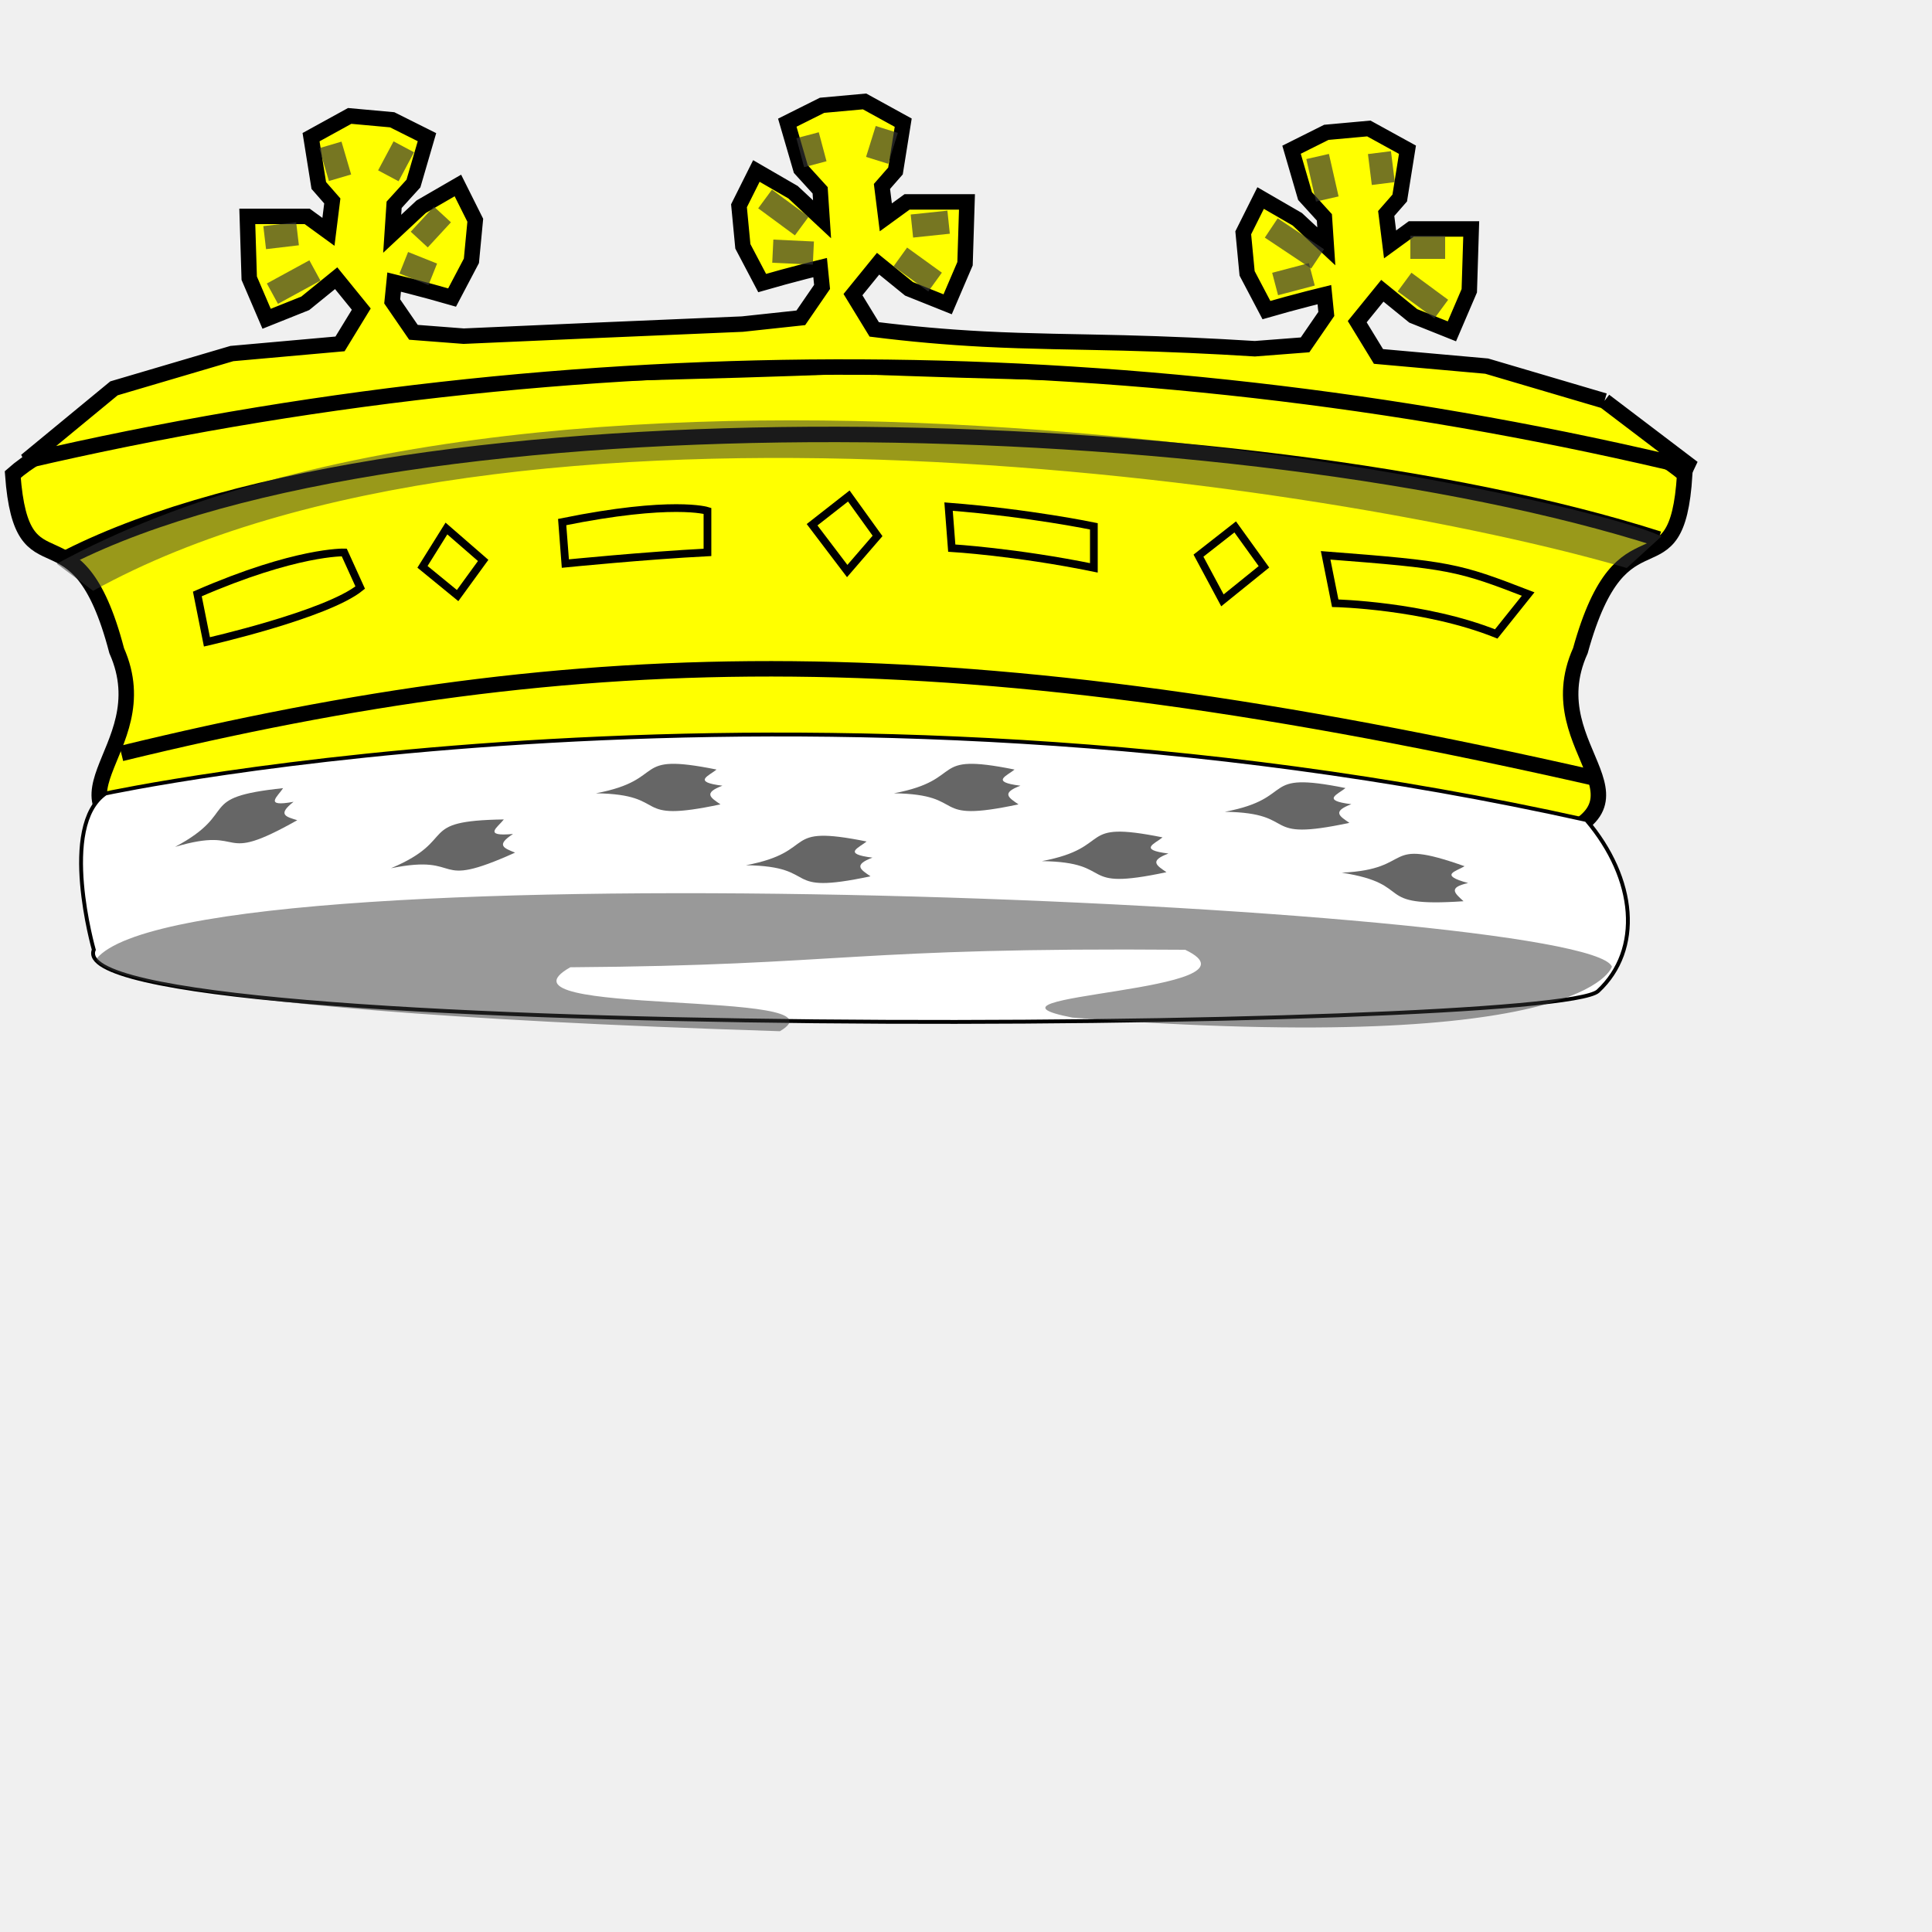
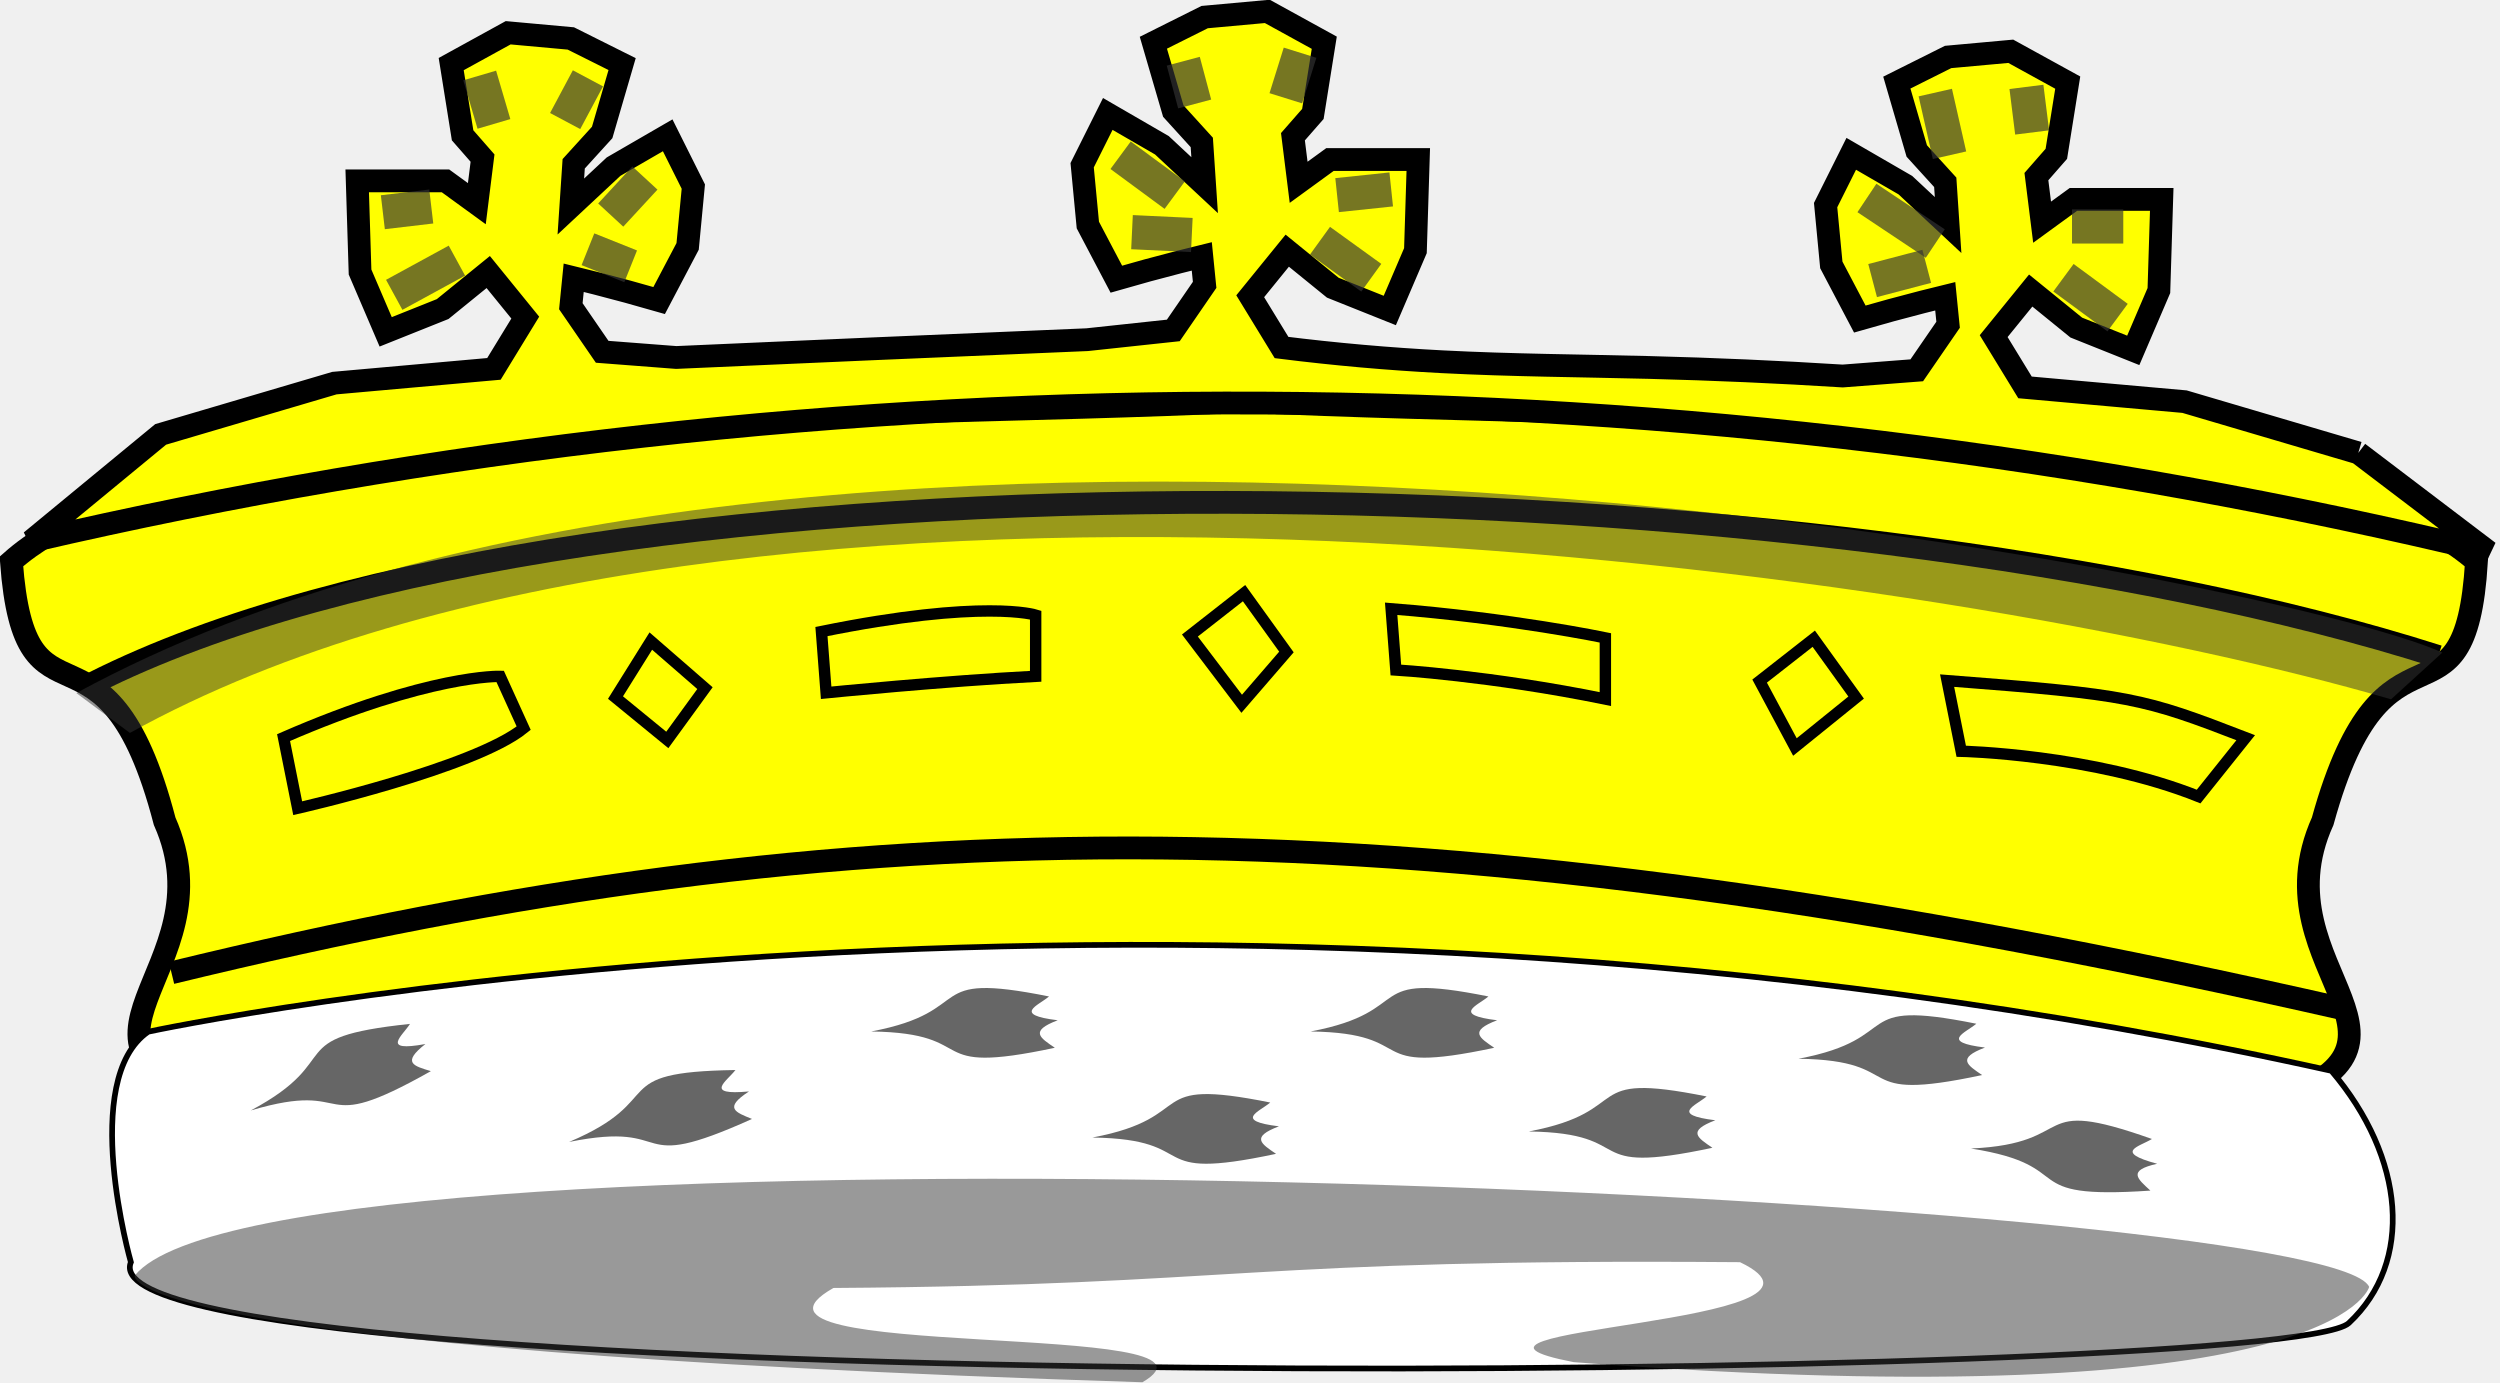
- <svg xmlns="http://www.w3.org/2000/svg" width="500" height="500" id="svg2" version="1.0">
+ <svg xmlns="http://www.w3.org/2000/svg" width="438.825" height="242.628" id="svg2" version="1.0">
  <defs id="defs4">
    </defs>
-   <g id="layer1">
+   <g id="layer1" transform="translate(-1.3,-24.25)">
    <g id="body">
      <path d="M 43.1,219 C 5.7,208 42,195 30.2,168.4 19.8,128.6 5.7,155.6 3.3,122.8 35,94.68 148,98.18 220,94.69 c 71,3.49 184,0 216,28.11 -2,32.8 -16,5.8 -27,45.6 -12,26.6 25,39.6 -13,50.6 -28,9 -176,10 -176,10 0,0 -149,-1 -176.9,-10 z" style="fill:#ffff00;stroke:#000000;stroke-width:4;stroke-miterlimit:4;stroke-opacity:1;stroke-dasharray:none" id="path3764" />
      <path id="path3767" d="m 17.594,144.179 c 88.1,-44.5 305.67,-38.6 411.67,-4.7" style="fill:none;stroke:#000000;stroke-width:4;stroke-miterlimit:4;stroke-opacity:1;stroke-dasharray:none" />
      <path id="path3769" d="m 31.4,195 c 120.253,-29.264 216.032,-31.273 382.032,6.527" style="fill:none;stroke:#000000;stroke-width:4;stroke-miterlimit:4;stroke-opacity:1;stroke-dasharray:none" />
      <path id="path3773" d="M 24.1,152.9 C 132,93.18 345,124.8 421,147 l 9,-8.2 C 402,125.9 146,74.4 14.7,145.9 z" style="opacity:0.5;fill:#333333;fill-opacity:1;fill-rule:evenodd;stroke:none" />
      <path id="path3067" d="m 51.074,153.719 c 25.62,-11.157 38.017,-10.744 38.017,-10.744 l 4.132,9.091 c -8.678,7.025 -39.669,14.05 -39.669,14.05 z" style="fill:none;stroke:#000000;stroke-width:2;stroke-linecap:butt;stroke-linejoin:miter;stroke-opacity:1" />
      <path id="path3069" d="m 115.537,136.777 -6.198,9.917 9.091,7.438 6.612,-9.091 z" style="fill:none;stroke:#000000;stroke-width:2;stroke-linecap:butt;stroke-linejoin:miter;stroke-opacity:1" />
      <path style="fill:none;stroke:#000000;stroke-width:2;stroke-linecap:butt;stroke-linejoin:miter;stroke-opacity:1" d="m 343.074,143.719 c 32.231,2.479 34.231,2.992 52.413,10.017 l -8.264,10.331 C 368.628,156.628 345.554,156.116 345.554,156.116 z" id="path3071" />
      <path style="fill:none;stroke:#000000;stroke-width:2;stroke-linecap:butt;stroke-linejoin:miter;stroke-opacity:1" d="m 319.669,136.364 -9.504,7.438 6.198,11.57 10.744,-8.678 z" id="path3073" />
      <path id="path3075" d="m 219.669,128.364 -9.504,7.438 9.091,11.983 7.851,-9.091 z" style="fill:none;stroke:#000000;stroke-width:2;stroke-linecap:butt;stroke-linejoin:miter;stroke-opacity:1" />
      <path style="fill:none;stroke:#000000;stroke-width:2;stroke-linecap:butt;stroke-linejoin:miter;stroke-opacity:1" d="m 145.488,135.107 c 28.512,-5.785 37.603,-2.893 37.603,-2.893 l 0,10.744 c -16.116,0.826 -36.777,2.893 -36.777,2.893 z" id="path3077" />
      <path id="path3079" d="m 245.488,131.107 c 21.074,1.653 37.603,5.107 37.603,5.107 l 0,10.744 c -20.248,-4.132 -36.777,-5.107 -36.777,-5.107 z" style="fill:none;stroke:#000000;stroke-width:2;stroke-linecap:butt;stroke-linejoin:miter;stroke-opacity:1" />
      <path style="fill:#ffffff;fill-opacity:1;stroke:#000000" d="m 27.328,205.344 c -12.214,8.397 -3.053,40.458 -3.053,40.458 -9.924,24.427 377.863,21.374 389.313,10.687 11.45,-10.687 9.924,-29.008 -3.053,-44.275 C 206.366,166.824 27.328,205.344 27.328,205.344 z" id="path3101" />
      <path id="path3771" d="m 24.956,248.145 c 24.494,-30.246 385.334,-14.031 392.204,2 0,0 -5.695,23.366 -139.618,13.206 -31,-6 52.183,-6.55 29.183,-17.55 -87.053,-0.696 -87.55,4.037 -159.13,4.527 -23,13 73.229,5.55 54.229,16.55 C 20.454,261.137 24.956,248.145 24.956,248.145 z" style="opacity:0.5;fill:#333333;fill-opacity:1;stroke:none" />
      <path style="fill:#666666;fill-opacity:1;stroke:none" d="m 73.266,203.974 c -23.05,2.425 -10.844,6.09 -27.952,15.196 18.975,-5.646 10.406,5.069 31.617,-6.903 -2.969,-0.91 -5.213,-1.425 -0.958,-4.761 -7.947,1.46 -4.033,-1.431 -2.707,-3.532 z" id="path3103" />
      <path id="path3105" d="m 130.392,212.071 c -23.174,0.347 -11.347,5.092 -29.203,12.627 19.406,-3.921 9.91,5.982 32.109,-4.039 -2.875,-1.173 -5.064,-1.887 -0.527,-4.828 -8.046,0.741 -3.888,-1.787 -2.379,-3.76 z" style="fill:#666666;fill-opacity:1;stroke:none" />
      <path style="fill:#666666;fill-opacity:1;stroke:none" d="m 185.435,199.158 c -22.721,-4.577 -12.169,2.569 -31.217,6.145 19.796,0.285 8.415,7.948 32.235,2.865 -2.561,-1.756 -4.548,-2.918 0.509,-4.83 -8.02,-0.983 -3.421,-2.571 -1.527,-4.179 z" id="path3107" />
      <path id="path3109" d="m 224.265,217.775 c -22.721,-4.577 -12.169,2.569 -31.217,6.145 19.796,0.285 8.415,7.948 32.235,2.865 -2.561,-1.756 -4.548,-2.918 0.509,-4.83 -8.02,-0.983 -3.421,-2.571 -1.527,-4.179 z" style="fill:#666666;fill-opacity:1;stroke:none" />
      <path style="fill:#666666;fill-opacity:1;stroke:none" d="m 262.563,199.158 c -22.721,-4.577 -12.169,2.569 -31.217,6.145 19.796,0.285 8.415,7.948 32.235,2.865 -2.561,-1.756 -4.548,-2.918 0.509,-4.83 -8.02,-0.983 -3.421,-2.571 -1.527,-4.179 z" id="path3111" />
      <path id="path3113" d="m 300.86,216.711 c -22.721,-4.577 -12.169,2.569 -31.217,6.145 19.796,0.285 8.415,7.948 32.235,2.865 -2.561,-1.756 -4.548,-2.918 0.509,-4.83 -8.02,-0.983 -3.421,-2.571 -1.527,-4.179 z" style="fill:#666666;fill-opacity:1;stroke:none" />
      <path style="fill:#666666;fill-opacity:1;stroke:none" d="m 348.201,203.945 c -22.721,-4.577 -12.169,2.569 -31.217,6.145 19.796,0.285 8.415,7.948 32.235,2.865 -2.561,-1.756 -4.548,-2.918 0.509,-4.83 -8.02,-0.983 -3.421,-2.571 -1.527,-4.179 z" id="path3115" />
      <path id="path3117" d="m 379.025,224.174 c -21.846,-7.741 -12.41,0.824 -31.772,1.672 19.557,3.079 7.207,9.058 31.506,7.391 -2.287,-2.1 -4.09,-3.532 1.187,-4.71 -7.801,-2.106 -3.023,-3.029 -0.921,-4.353 z" style="fill:#666666;fill-opacity:1;stroke:none" />
      <path id="path3065" style="fill:#ffff00;fill-opacity:1;stroke:#000000;stroke-width:4;stroke-opacity:1" d="m 415.25,103.75 -30.5,-9 -28,-2.5 -5.5,-9 6.5,-8 8,6.5 10,4 4.5,-10.5 0.5,-16 -15.5,0 -5.5,4 -1,-8 3.5,-4 2,-12.5 -10,-5.5 -11,1 -9,4.5 3.5,12 5,5.5 0.5,7.5 -7.5,-7 -9.5,-5.5 -4.5,9 1,10.5 5,9.5 c 3.651,-1.057 7.318,-2.057 11,-3 1.331,-0.341 2.665,-0.674 4,-1 l 0.5,5 -5.5,8 -13,1 c -11.323,-0.712 -22.659,-1.212 -34,-1.5 -12.085,-0.307 -24.178,-0.373 -36.25,-1 -9.443,-0.491 -18.868,-1.325 -28.25,-2.5 l -5.5,-9 6.5,-8 8,6.5 10,4 4.5,-10.5 0.5,-16 -15.5,0 -5.5,4 -1,-8 3.5,-4 2,-12.5 -10,-5.5 -11,1 -9,4.5 3.5,12 5,5.5 0.5,7.5 -7.5,-7 -9.5,-5.5 -4.5,9 1,10.5 5,9.5 c 3.651,-1.057 7.318,-2.057 11,-3 1.331,-0.341 2.665,-0.674 4,-1 l 0.5,5 -5.5,8 -15.125,1.625 C 179.416,84.407 166.708,84.948 154,85.5 142.666,85.992 131.333,86.492 120,87 l -13,-1 -5.5,-8 0.5,-5 c 1.335,0.326 2.669,0.659 4,1 3.682,0.943 7.349,1.943 11,3 l 5,-9.5 1,-10.5 -4.5,-9 -9.5,5.5 -7.5,7 0.5,-7.5 5,-5.5 3.5,-12 -9,-4.5 -11,-1 -10,5.5 2,12.5 3.5,4 -1,8 -5.5,-4 -15.5,0 0.5,16 4.5,10.5 10,-4 8,-6.5 6.5,8 -5.5,9 -28,2.5 -30.5,9 -22.75,18.75 C 77.565,102.805 150.301,94.649 223,95 c 72.397,0.35 144.749,9.136 215.125,26.125 L 415.25,103.75" />
-       <path style="fill:none;fill-opacity:1;stroke:#333333;stroke-width:6;stroke-opacity:1;opacity:0.67" d="m 70.5,76 11,-6" id="path3070" />
-       <path style="fill:none;fill-opacity:1;stroke:#333333;stroke-width:6;stroke-opacity:1;opacity:0.67" d="m 68.5,61.5 8.5,-1" id="path3074" />
-       <path style="fill:none;fill-opacity:1;stroke:#333333;stroke-width:6;stroke-opacity:1;opacity:0.67" d="M 85.5,37.5 88,46" id="path3078" />
-       <path style="fill:none;fill-opacity:1;stroke:#333333;stroke-width:6;stroke-opacity:1;opacity:0.67" d="m 104.5,38 -4,7.5" id="path3082" />
-       <path style="fill:none;fill-opacity:1;stroke:#333333;stroke-width:6;stroke-opacity:1;opacity:0.67" d="m 108.5,62 6,-6.5" id="path3086" />
-       <path style="fill:none;fill-opacity:1;stroke:#333333;stroke-width:6;stroke-opacity:1;opacity:0.67" d="m 104.5,68 7.5,3" id="path3090" />
-       <path style="fill:none;fill-opacity:1;stroke:#333333;stroke-width:6;stroke-opacity:1;opacity:0.67" d="m 209,35 2,7.5" id="path3094" />
-       <path style="fill:none;fill-opacity:1;stroke:#333333;stroke-width:6;stroke-opacity:1;opacity:0.67" d="m 229.5,33.5 -2.5,8" id="path3098" />
-       <path style="fill:none;fill-opacity:1;stroke:#333333;stroke-width:6;stroke-opacity:1;opacity:0.67" d="m 198,51.5 9.5,7" id="path3102" />
-       <path style="fill:none;fill-opacity:1;stroke:#333333;stroke-width:6;stroke-opacity:1;opacity:0.67" d="m 200,65 10.5,0.5" id="path3106" />
-       <path style="fill:none;fill-opacity:1;stroke:#333333;stroke-width:6;stroke-opacity:1;opacity:0.67" d="m 236,58.5 9.5,-1" id="path3110" />
-       <path style="fill:none;fill-opacity:1;stroke:#333333;stroke-width:6;stroke-opacity:1;opacity:0.67" d="m 233,66.5 9,6.5" id="path3114" />
-       <path style="fill:none;fill-opacity:1;stroke:#333333;stroke-width:6;stroke-opacity:1;opacity:0.67" d="m 341,40.5 2.5,11" id="path3118" />
-       <path style="fill:none;fill-opacity:1;stroke:#333333;stroke-width:6;stroke-opacity:1;opacity:0.67" d="m 357,39.5 1,8" id="path3122" />
-       <path style="fill:none;fill-opacity:1;stroke:#333333;stroke-width:6;stroke-opacity:1;opacity:0.67" d="m 365,64 9,0" id="path3126" />
-       <path style="fill:none;fill-opacity:1;stroke:#333333;stroke-width:6;stroke-opacity:1;opacity:0.67" d="m 363.5,73 9.5,7" id="path3130" />
-       <path style="fill:none;fill-opacity:1;stroke:#333333;stroke-width:6;stroke-opacity:1;opacity:0.67" d="m 329,59 12,8" id="path3134" />
-       <path style="fill:none;fill-opacity:1;stroke:#333333;stroke-width:6;stroke-opacity:1;opacity:0.67" d="M 330,73.5 339.5,71" id="path3138" />
+       <path style="opacity:0.67;fill:none;stroke:#333333;stroke-width:6;stroke-opacity:1" d="m 70.5,76 11,-6" id="path3070" />
+       <path style="opacity:0.67;fill:none;stroke:#333333;stroke-width:6;stroke-opacity:1" d="m 68.5,61.5 8.5,-1" id="path3074" />
+       <path style="opacity:0.67;fill:none;stroke:#333333;stroke-width:6;stroke-opacity:1" d="M 85.5,37.5 88,46" id="path3078" />
+       <path style="opacity:0.67;fill:none;stroke:#333333;stroke-width:6;stroke-opacity:1" d="m 104.5,38 -4,7.5" id="path3082" />
+       <path style="opacity:0.67;fill:none;stroke:#333333;stroke-width:6;stroke-opacity:1" d="m 108.5,62 6,-6.5" id="path3086" />
+       <path style="opacity:0.67;fill:none;stroke:#333333;stroke-width:6;stroke-opacity:1" d="m 104.5,68 7.5,3" id="path3090" />
+       <path style="opacity:0.67;fill:none;stroke:#333333;stroke-width:6;stroke-opacity:1" d="m 209,35 2,7.5" id="path3094" />
+       <path style="opacity:0.67;fill:none;stroke:#333333;stroke-width:6;stroke-opacity:1" d="m 229.5,33.5 -2.5,8" id="path3098" />
+       <path style="opacity:0.67;fill:none;stroke:#333333;stroke-width:6;stroke-opacity:1" d="m 198,51.5 9.5,7" id="path3102" />
+       <path style="opacity:0.67;fill:none;stroke:#333333;stroke-width:6;stroke-opacity:1" d="m 200,65 10.5,0.5" id="path3106" />
+       <path style="opacity:0.67;fill:none;stroke:#333333;stroke-width:6;stroke-opacity:1" d="m 236,58.5 9.5,-1" id="path3110" />
+       <path style="opacity:0.67;fill:none;stroke:#333333;stroke-width:6;stroke-opacity:1" d="m 233,66.5 9,6.5" id="path3114" />
+       <path style="opacity:0.67;fill:none;stroke:#333333;stroke-width:6;stroke-opacity:1" d="m 341,40.5 2.5,11" id="path3118" />
+       <path style="opacity:0.67;fill:none;stroke:#333333;stroke-width:6;stroke-opacity:1" d="m 357,39.5 1,8" id="path3122" />
+       <path style="opacity:0.67;fill:none;stroke:#333333;stroke-width:6;stroke-opacity:1" d="m 365,64 9,0" id="path3126" />
+       <path style="opacity:0.67;fill:none;stroke:#333333;stroke-width:6;stroke-opacity:1" d="m 363.5,73 9.5,7" id="path3130" />
+       <path style="opacity:0.67;fill:none;stroke:#333333;stroke-width:6;stroke-opacity:1" d="m 329,59 12,8" id="path3134" />
+       <path style="opacity:0.67;fill:none;stroke:#333333;stroke-width:6;stroke-opacity:1" d="M 330,73.5 339.5,71" id="path3138" />
    </g>
  </g>
</svg>
